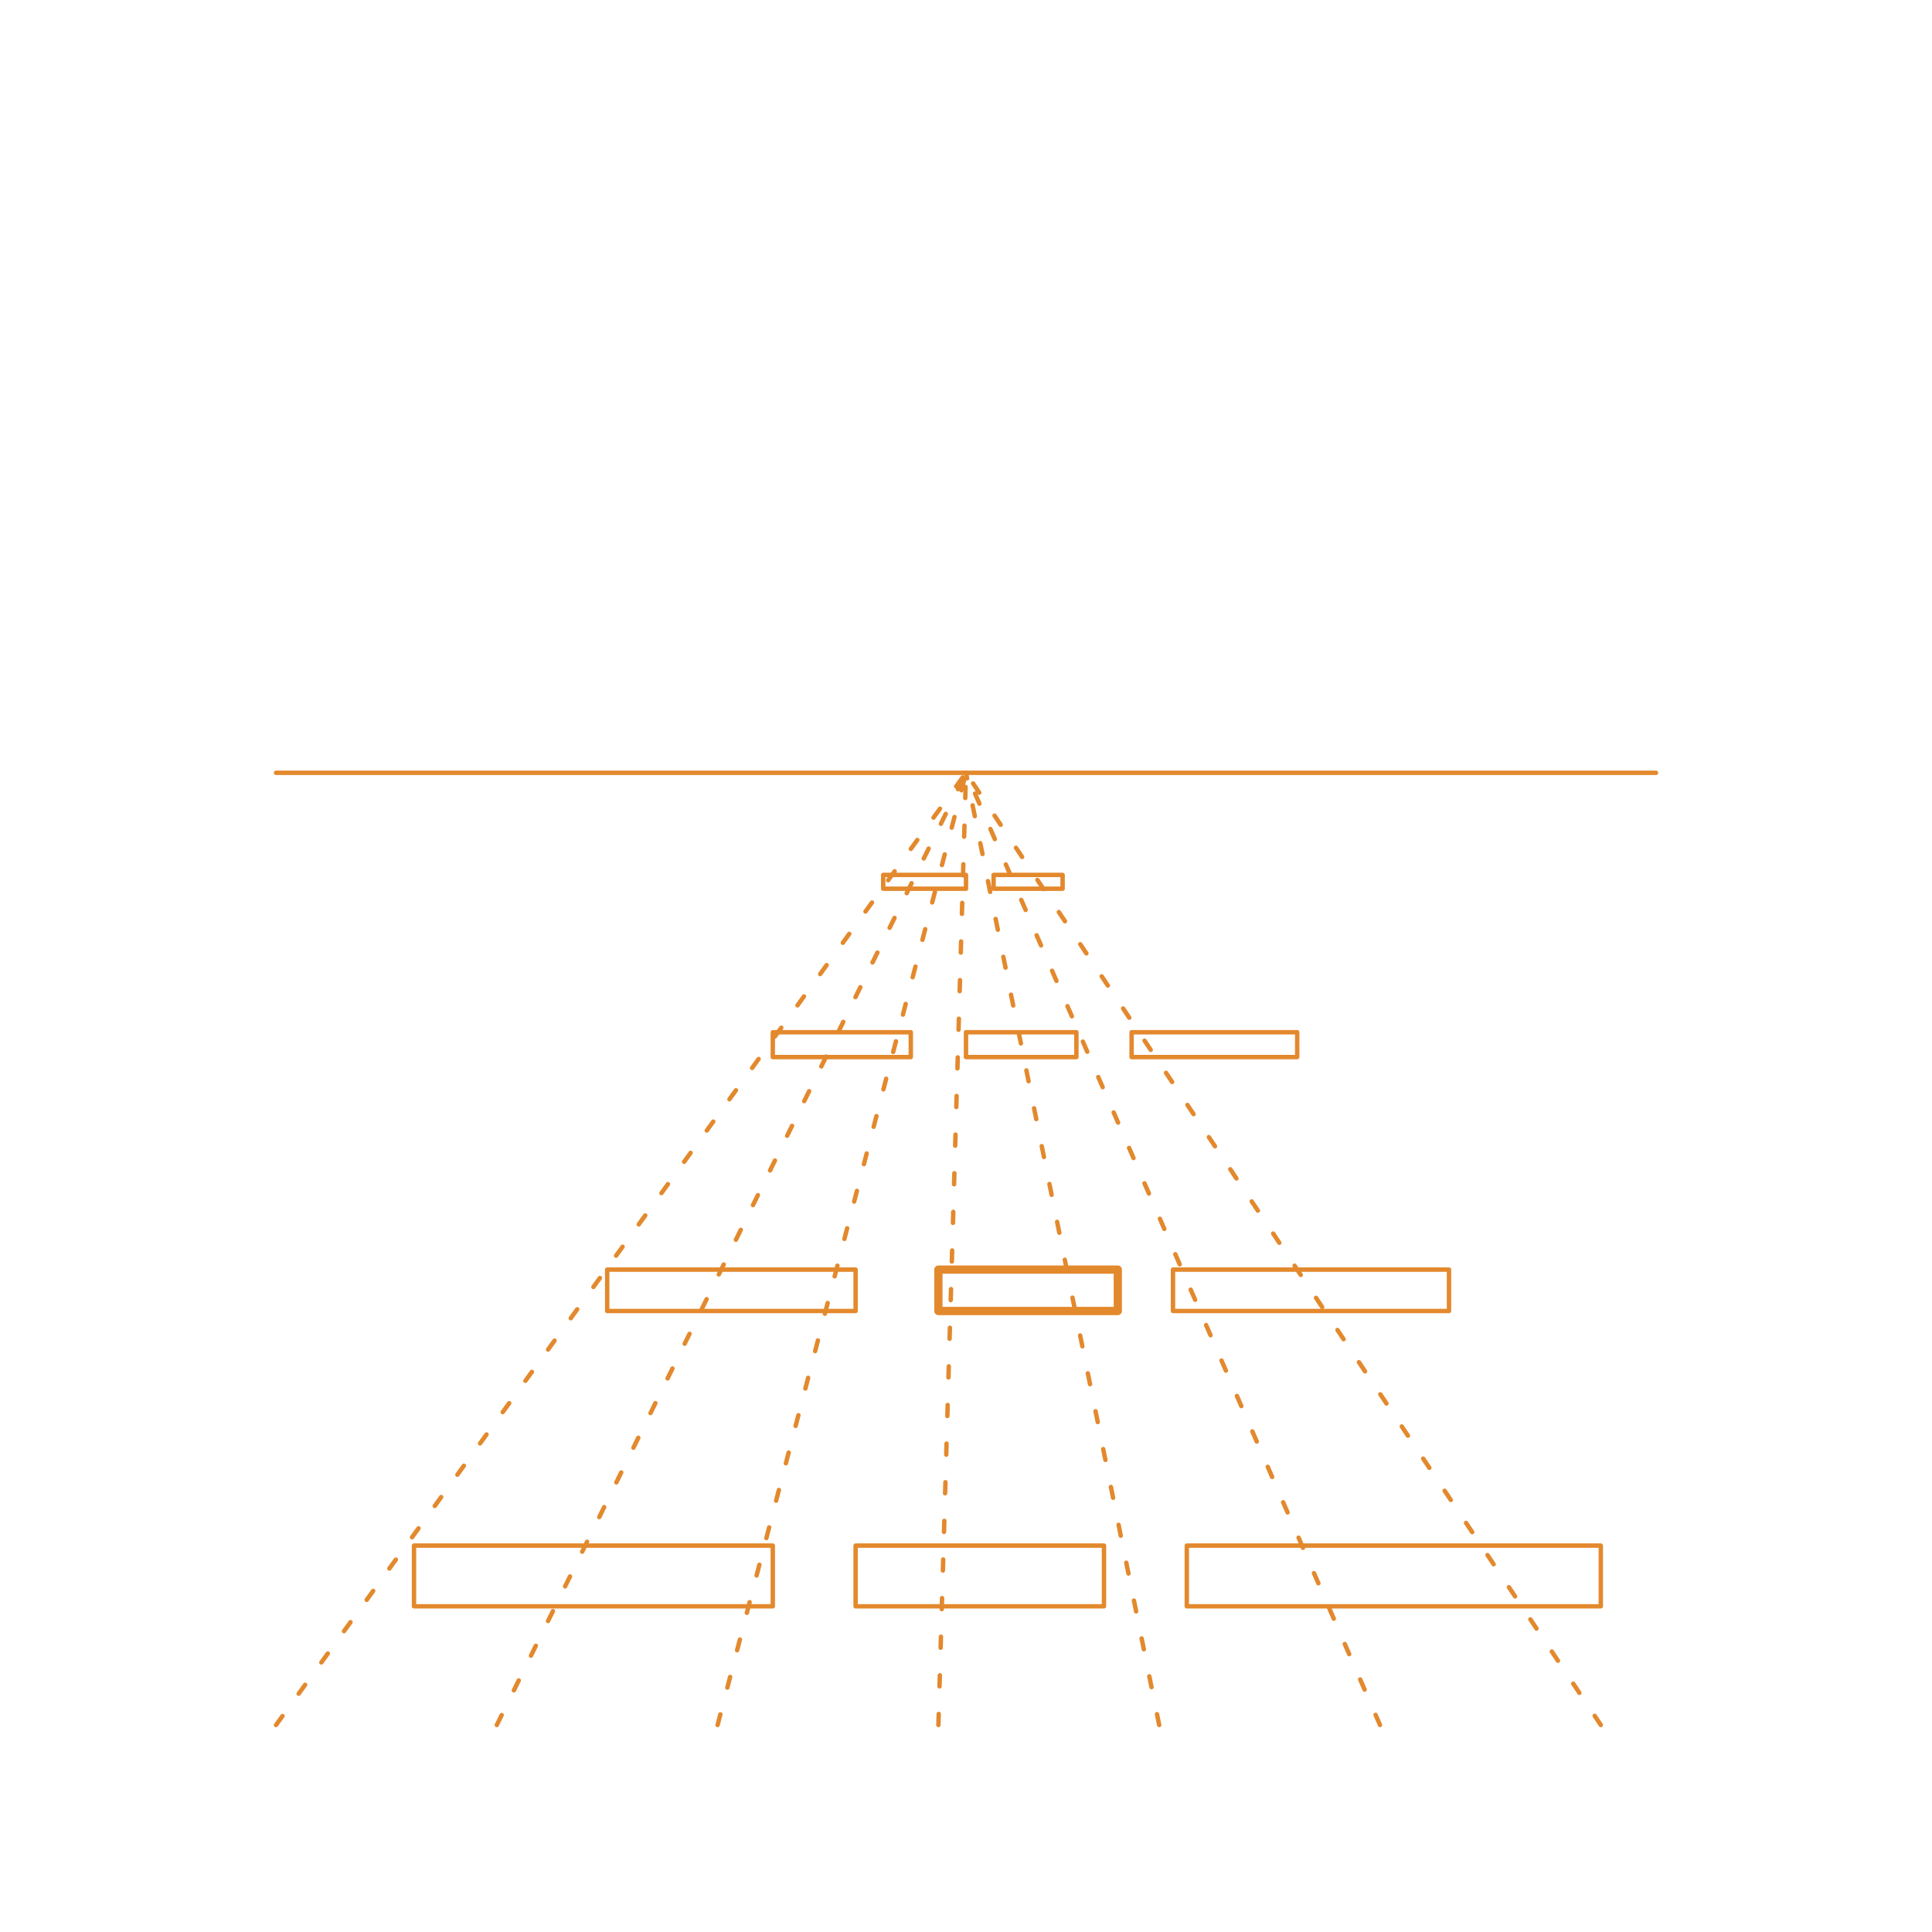
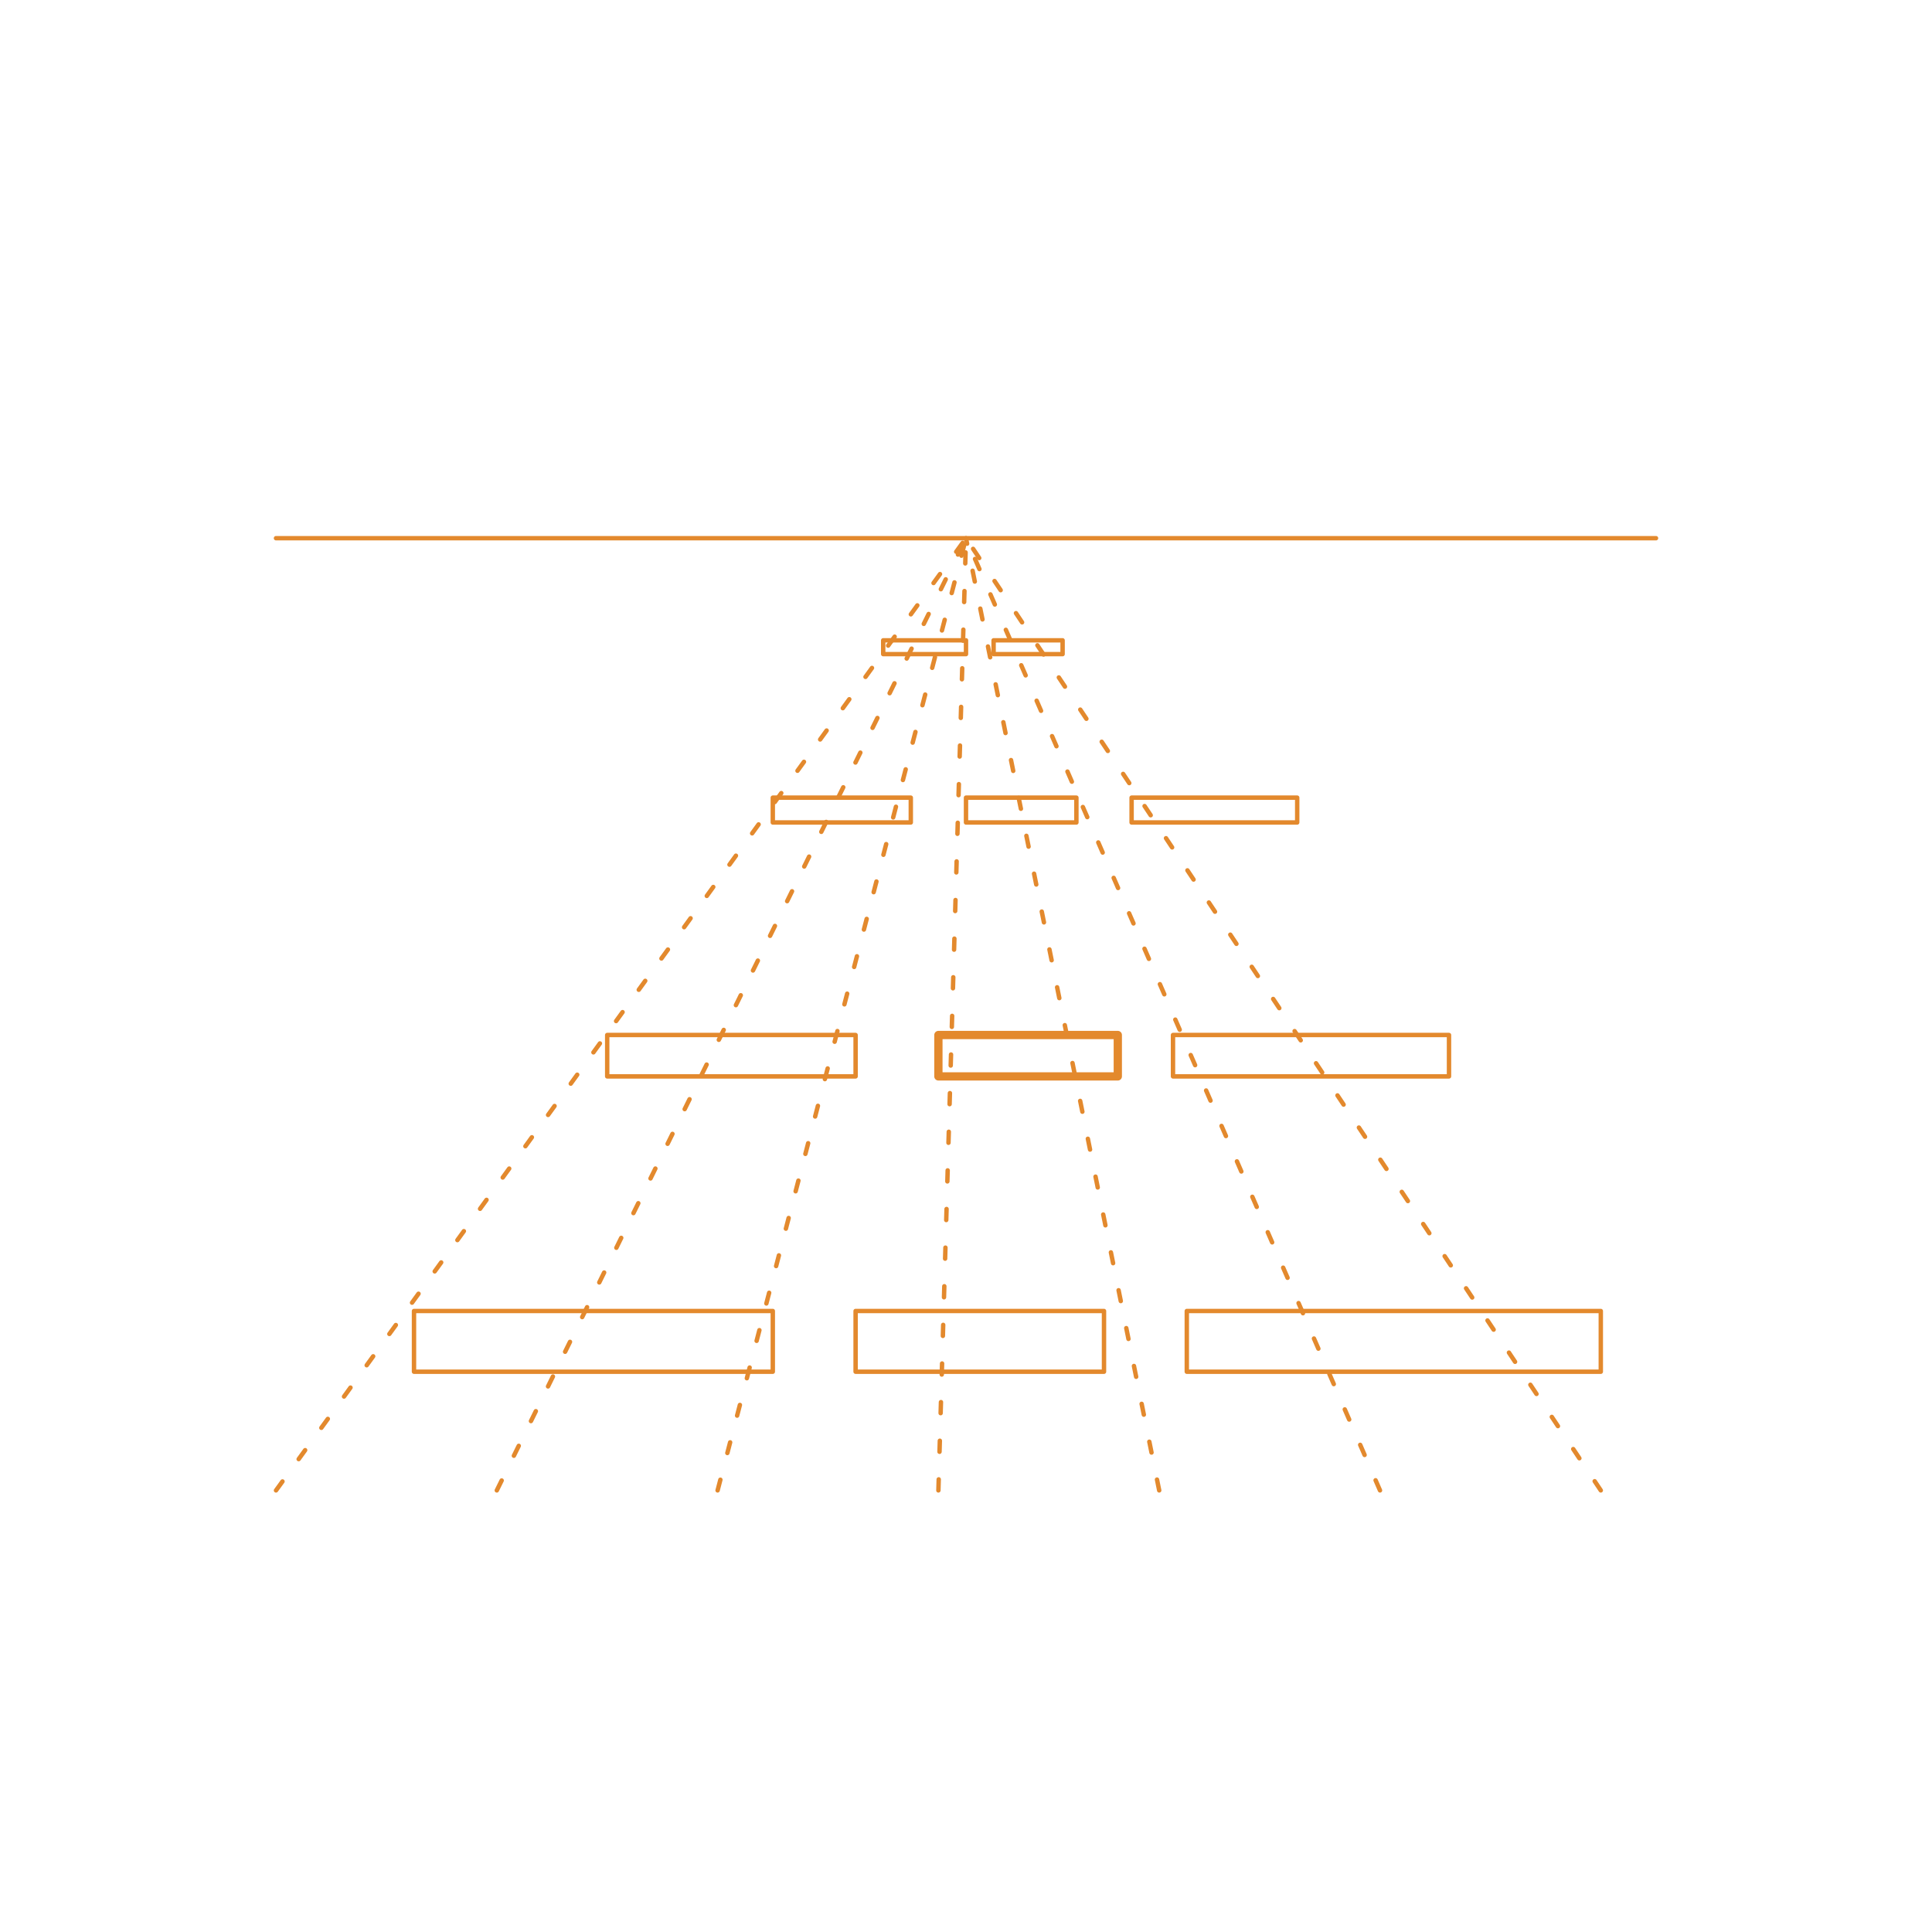
<svg xmlns="http://www.w3.org/2000/svg" viewBox="0 0 1400 1400" width="700" height="700">
  <style>path,line,circle,rect{fill:none;stroke:#E3892D;stroke-width:1.6;stroke-linecap:round;stroke-linejoin:round;vector-effect:non-scaling-stroke}</style>
-   <line x1="200" y1="560" x2="1200" y2="560" />
-   <line x1="200" y1="1250" x2="700" y2="560" style="stroke-width:1.6;stroke-dasharray:4 10" />
-   <line x1="360" y1="1250" x2="700" y2="560" style="stroke-width:1.6;stroke-dasharray:4 10" />
-   <line x1="520" y1="1250" x2="700" y2="560" style="stroke-width:1.6;stroke-dasharray:4 10" />
-   <line x1="680" y1="1250" x2="700" y2="560" style="stroke-width:1.6;stroke-dasharray:4 10" />
-   <line x1="840" y1="1250" x2="700" y2="560" style="stroke-width:1.6;stroke-dasharray:4 10" />
-   <line x1="1000" y1="1250" x2="700" y2="560" style="stroke-width:1.6;stroke-dasharray:4 10" />
-   <line x1="1160" y1="1250" x2="700" y2="560" style="stroke-width:1.6;stroke-dasharray:4 10" />
-   <rect x="300" y="1120" width="260" height="44" />
-   <rect x="620" y="1120" width="180" height="44" />
-   <rect x="860" y="1120" width="300" height="44" />
-   <rect x="440" y="920" width="180" height="30" />
-   <rect x="680" y="920" width="130" height="30" style="stroke-width:3;" />
-   <rect x="850" y="920" width="200" height="30" />
-   <rect x="560" y="748" width="100" height="18" />
-   <rect x="700" y="748" width="80" height="18" />
-   <rect x="820" y="748" width="120" height="18" />
-   <rect x="640" y="634" width="60" height="10" />
-   <rect x="720" y="634" width="50" height="10" />
+   <g transform="translate(0 -170)">
+     <line x1="200" y1="560" x2="1200" y2="560" />
+     <line x1="200" y1="1250" x2="700" y2="560" style="stroke-width:1.6;stroke-dasharray:4 10" />
+     <line x1="360" y1="1250" x2="700" y2="560" style="stroke-width:1.6;stroke-dasharray:4 10" />
+     <line x1="520" y1="1250" x2="700" y2="560" style="stroke-width:1.6;stroke-dasharray:4 10" />
+     <line x1="680" y1="1250" x2="700" y2="560" style="stroke-width:1.6;stroke-dasharray:4 10" />
+     <line x1="840" y1="1250" x2="700" y2="560" style="stroke-width:1.6;stroke-dasharray:4 10" />
+     <line x1="1000" y1="1250" x2="700" y2="560" style="stroke-width:1.6;stroke-dasharray:4 10" />
+     <line x1="1160" y1="1250" x2="700" y2="560" style="stroke-width:1.6;stroke-dasharray:4 10" />
+     <rect x="300" y="1120" width="260" height="44" />
+     <rect x="620" y="1120" width="180" height="44" />
+     <rect x="860" y="1120" width="300" height="44" />
+     <rect x="440" y="920" width="180" height="30" />
+     <rect x="680" y="920" width="130" height="30" style="stroke-width:3;" />
+     <rect x="850" y="920" width="200" height="30" />
+     <rect x="560" y="748" width="100" height="18" />
+     <rect x="700" y="748" width="80" height="18" />
+     <rect x="820" y="748" width="120" height="18" />
+     <rect x="640" y="634" width="60" height="10" />
+     <rect x="720" y="634" width="50" height="10" />
+   </g>
</svg>
